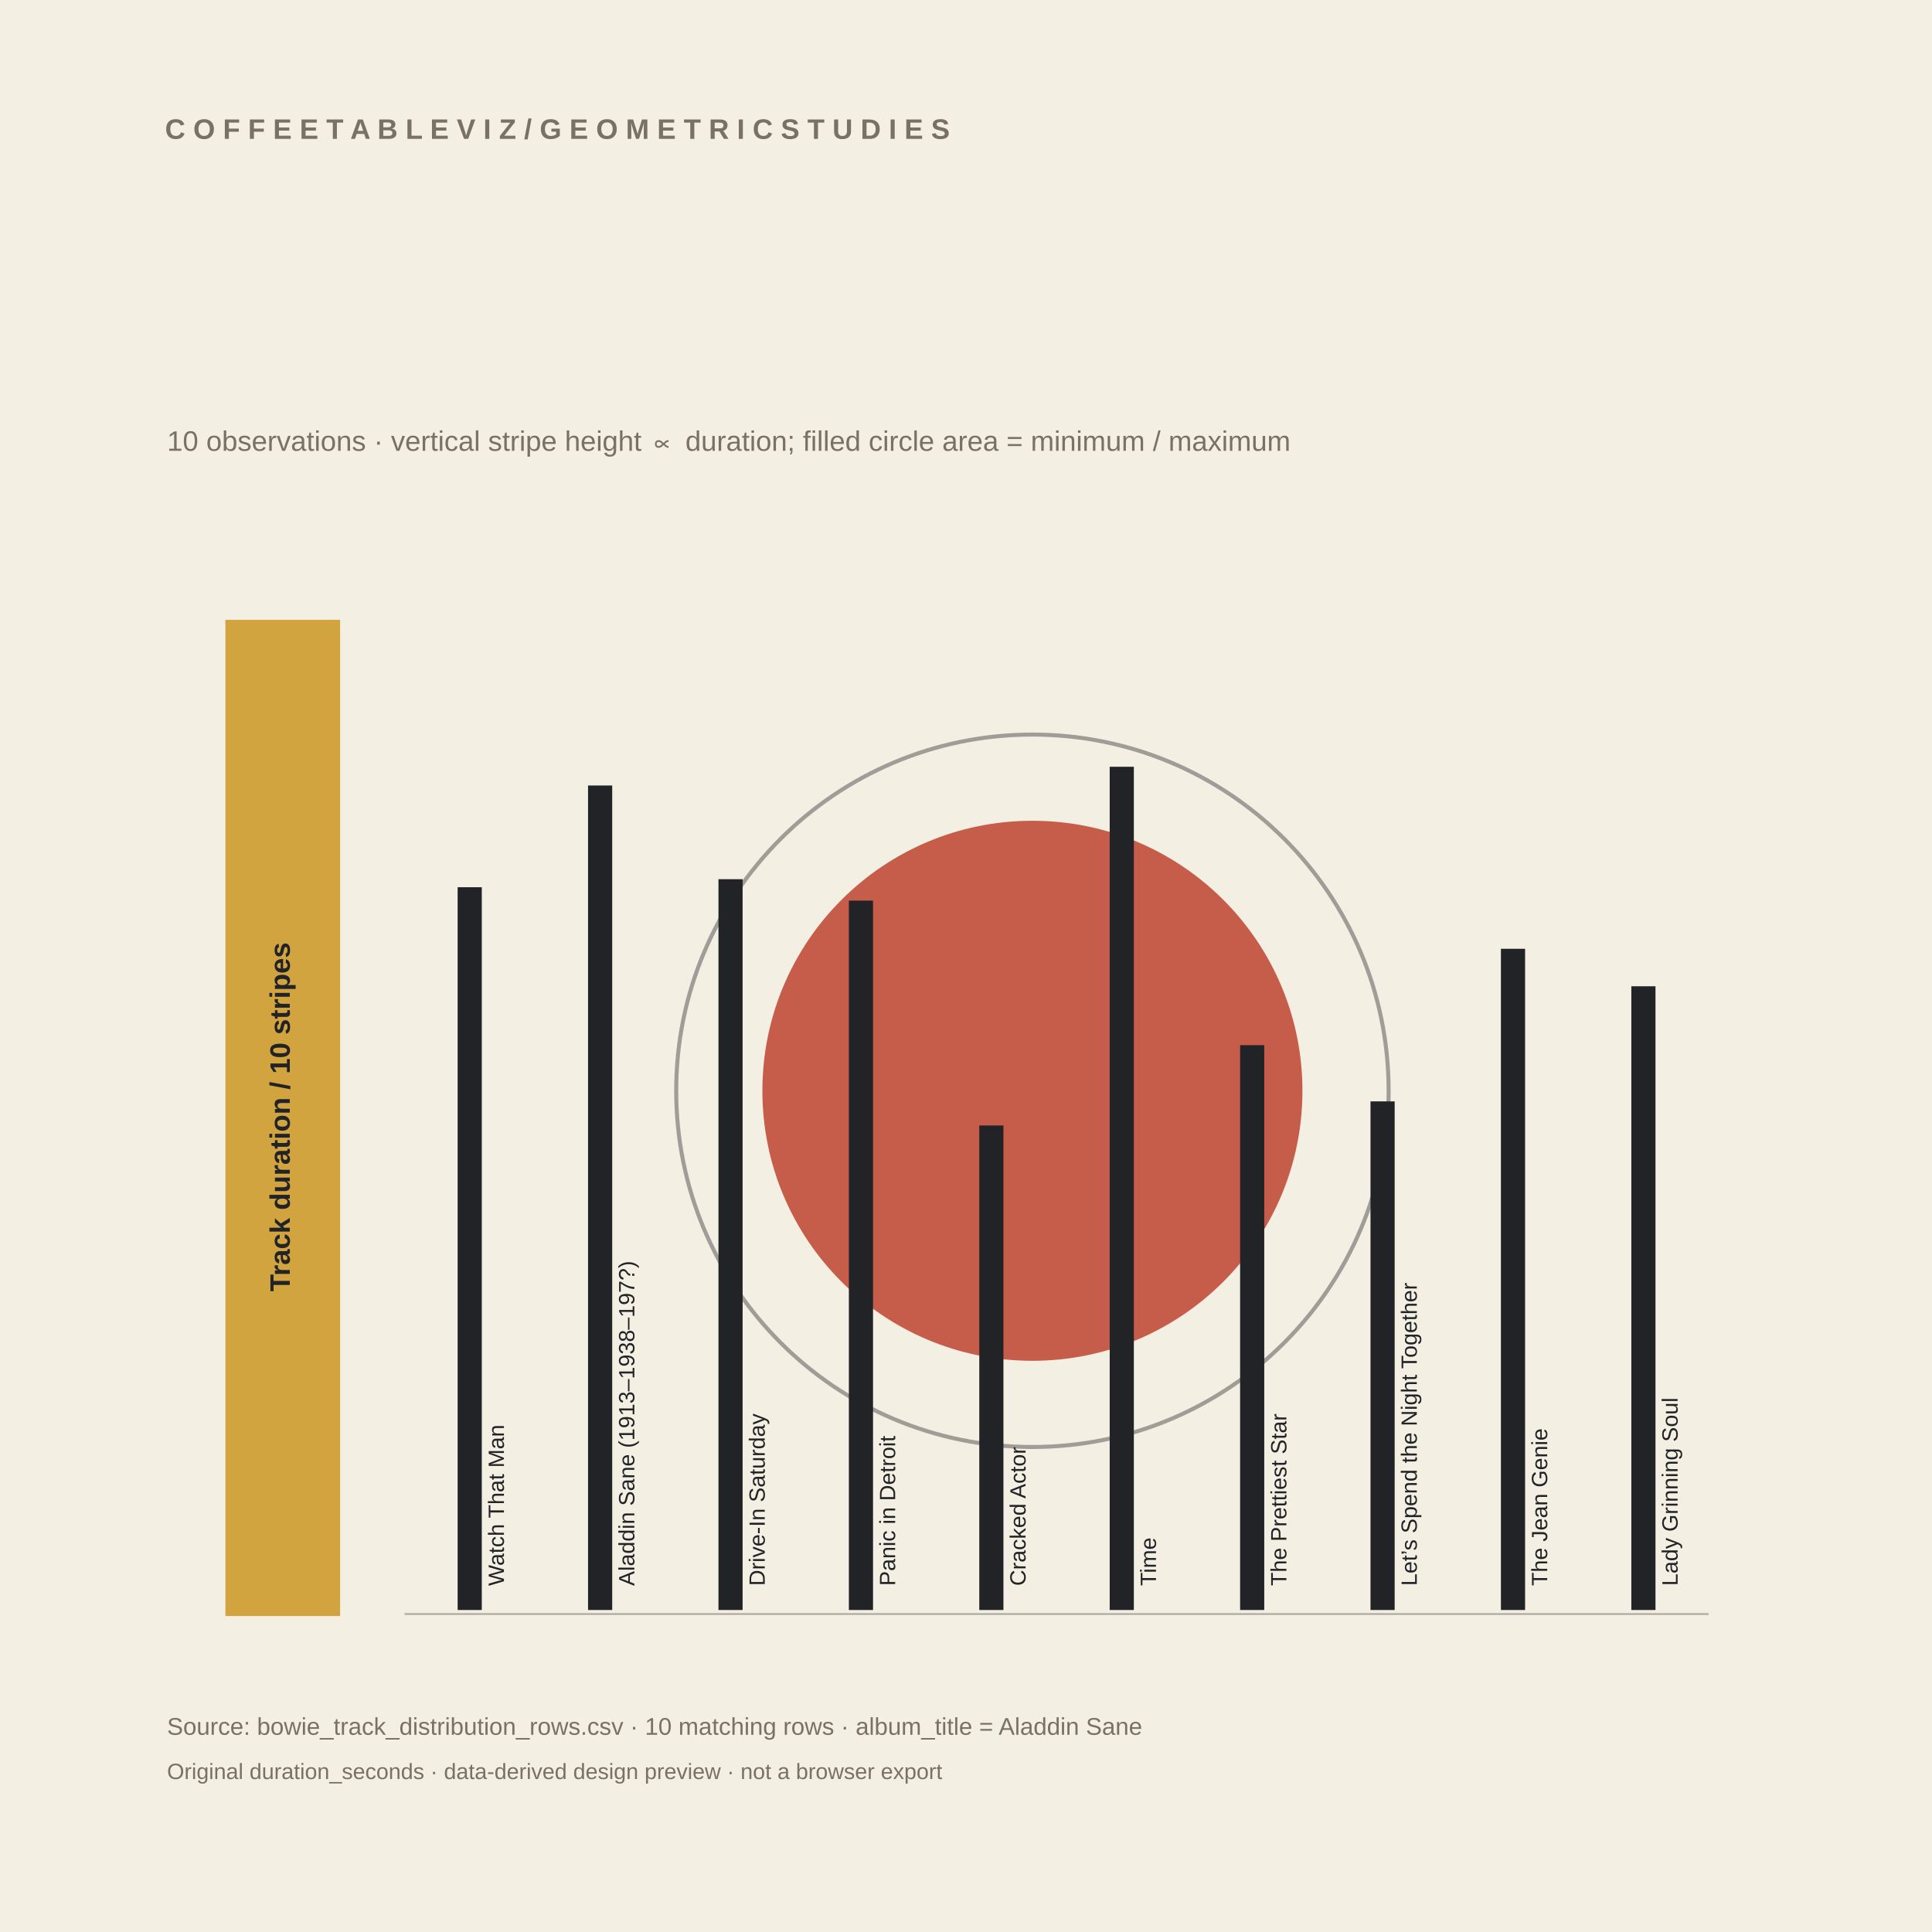
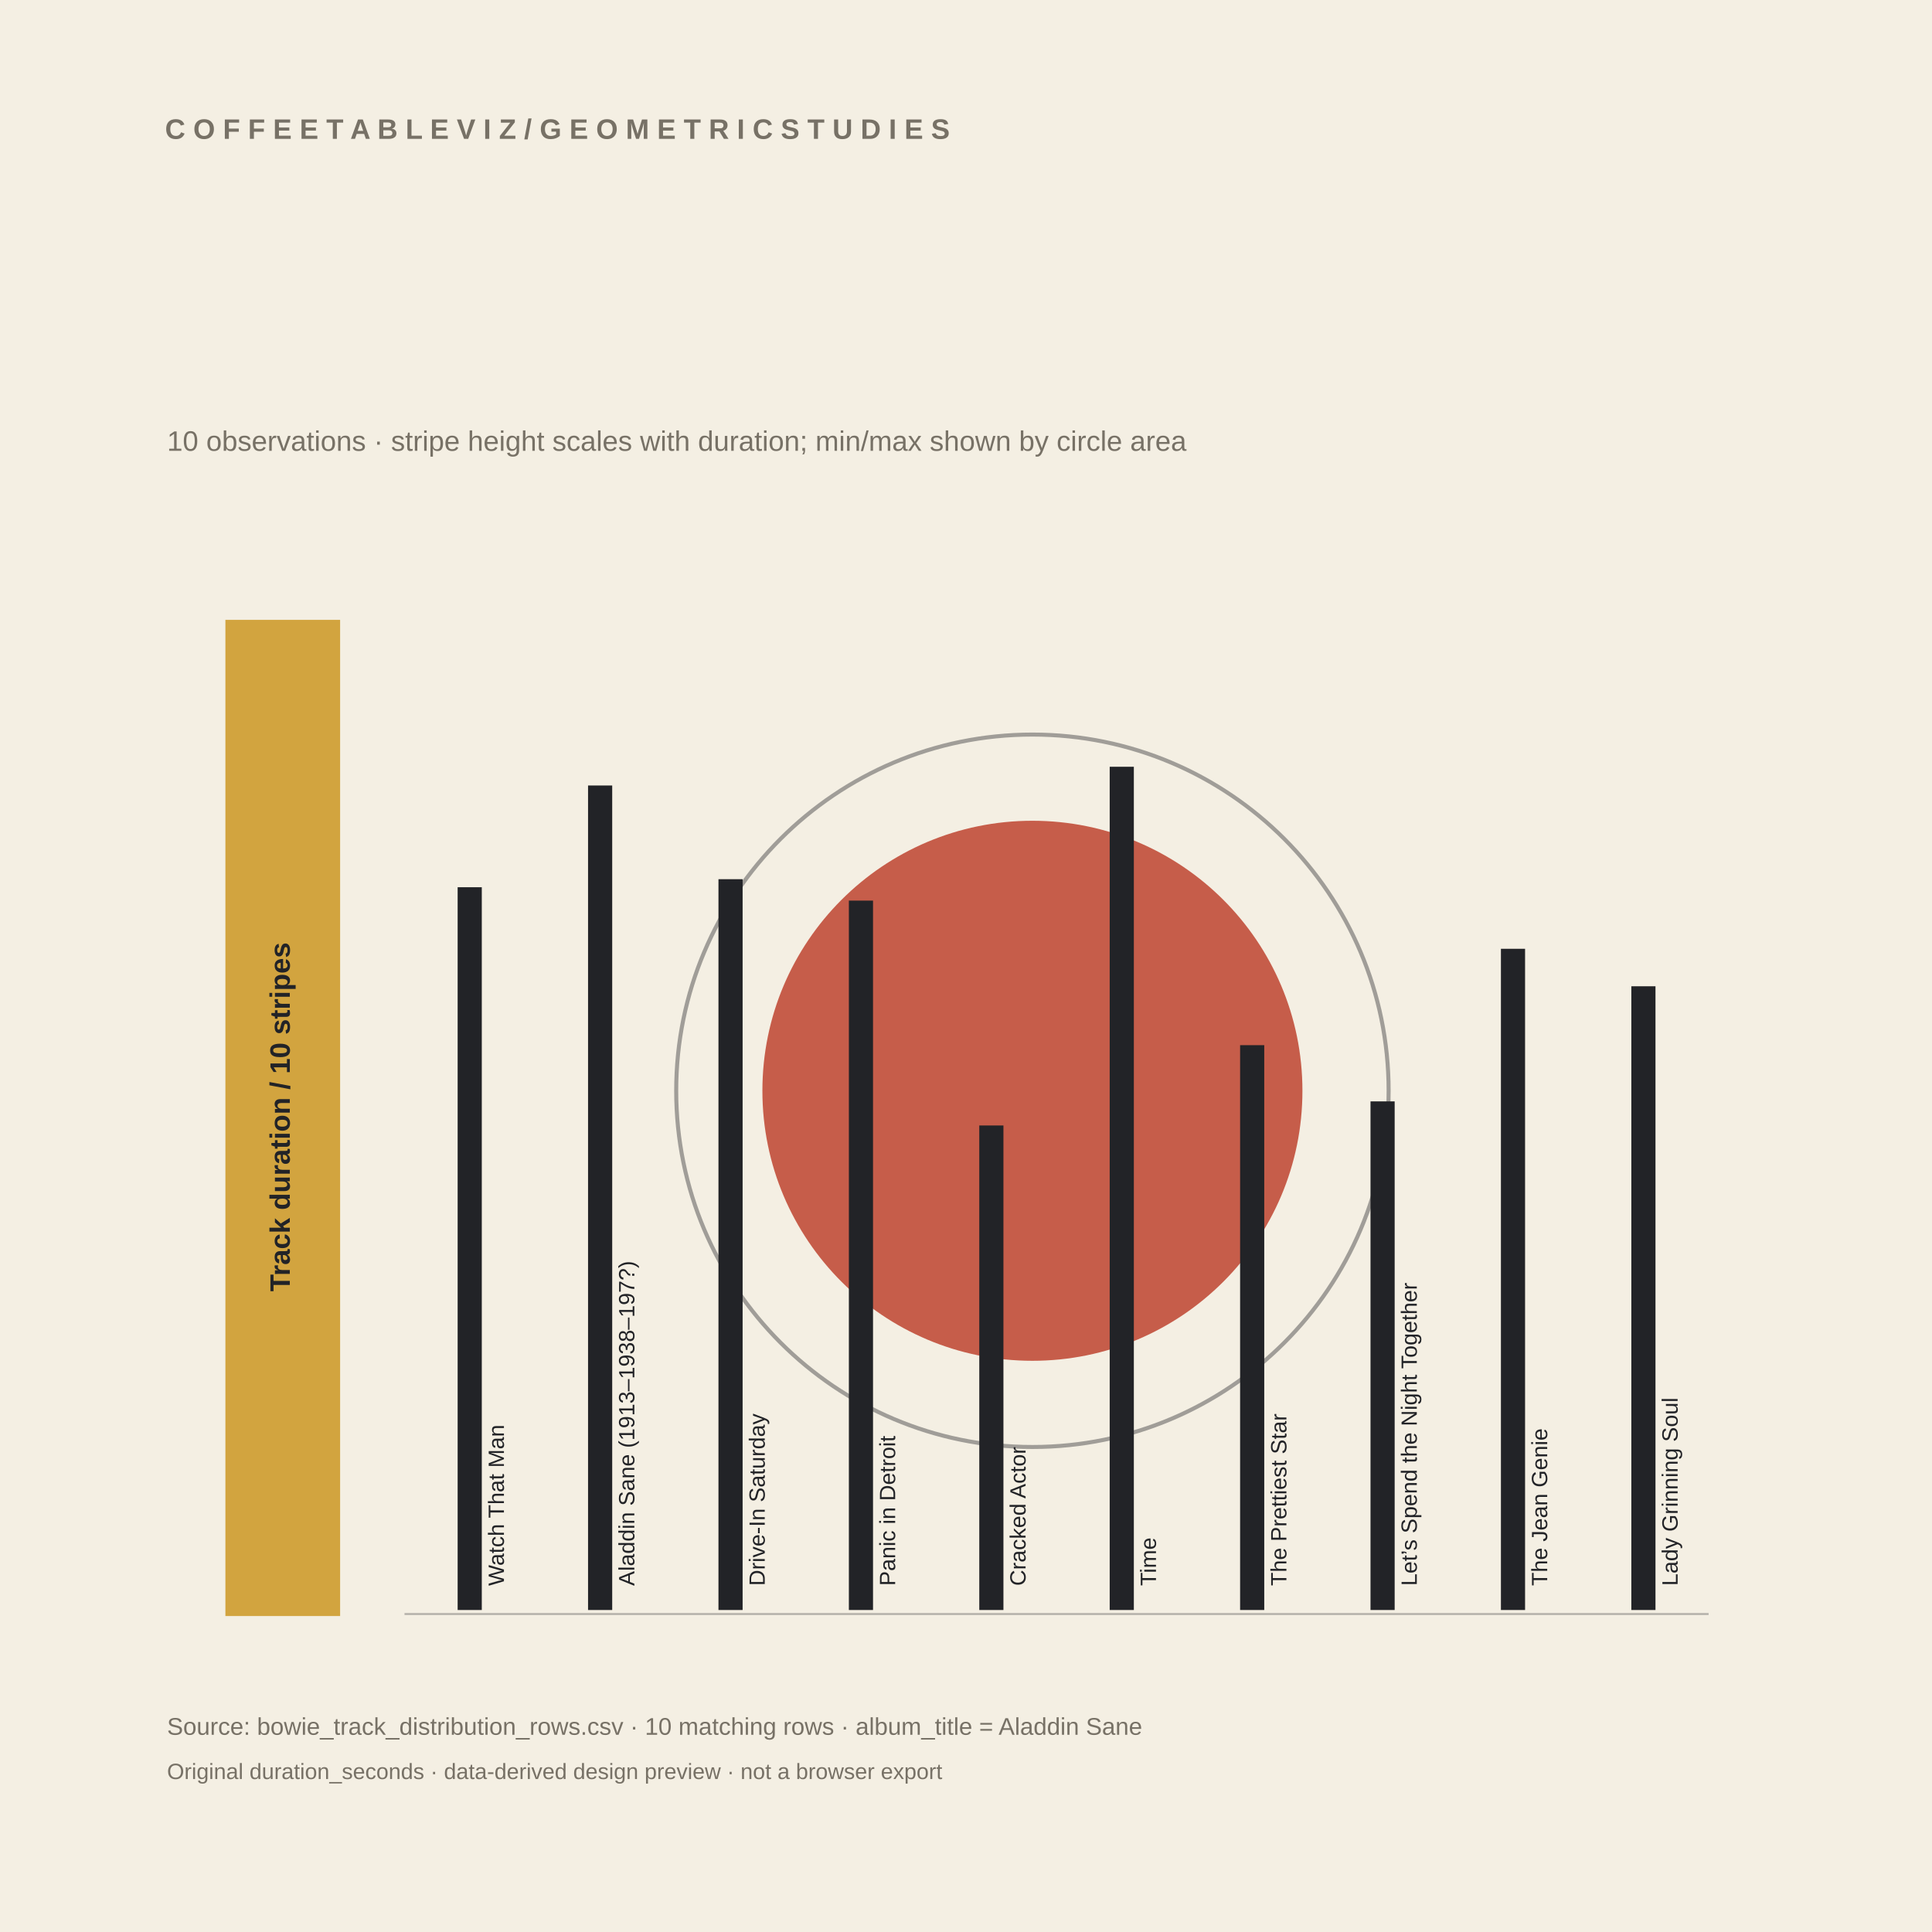
<svg xmlns="http://www.w3.org/2000/svg" width="960" height="960" viewBox="0 0 960 960" role="img" aria-label="Sun Stripe">
  <rect width="960" height="960" fill="#f4efe3" />
  <text x="82.0" y="69.0" font-size="14" font-family="Arial,Helvetica,sans-serif" fill="#777166" font-weight="bold">C O F F E E T A B L E V I Z   /   G E O M E T R I C   S T U D I E S</text>
-   <text x="83.0" y="224.0" font-size="14" font-family="Arial,Helvetica,sans-serif" fill="#777166">10 observations · vertical stripe height ∝ duration; filled circle area = minimum / maximum</text>
+   <text x="83.0" y="224.0" font-size="14" font-family="Arial,Helvetica,sans-serif" fill="#777166">10 observations · stripe height scales with duration; min/max shown by circle area</text>
  <rect x="112" y="308" width="57" height="495" fill="#d2a43f" />
  <text transform="translate(144 555) rotate(-90)" font-family="Arial" font-size="14" font-weight="bold" fill="#222327" text-anchor="middle">Track duration / 10 stripes</text>
  <circle cx="513" cy="542" r="177" fill="none" stroke="#222327" stroke-width="2" opacity=".4" />
  <circle cx="513" cy="542" r="134.171" fill="#bf4632" opacity=".86" />
  <rect x="227.400" y="440.857" width="12" height="359.143" fill="#222327" />
  <text transform="translate(250.400 788) rotate(-90)" font-family="Arial" font-size="11" fill="#222327">Watch That Man</text>
  <rect x="292.200" y="390.311" width="12" height="409.689" fill="#222327" />
  <text transform="translate(315.200 788) rotate(-90)" font-family="Arial" font-size="11" fill="#222327">Aladdin Sane (1913–1938–197?)</text>
  <rect x="357.000" y="436.867" width="12" height="363.133" fill="#222327" />
  <text transform="translate(380.000 788) rotate(-90)" font-family="Arial" font-size="11" fill="#222327">Drive‐In Saturday</text>
  <rect x="421.800" y="447.508" width="12" height="352.492" fill="#222327" />
  <text transform="translate(444.800 788) rotate(-90)" font-family="Arial" font-size="11" fill="#222327">Panic in Detroit</text>
  <rect x="486.600" y="559.241" width="12" height="240.759" fill="#222327" />
  <text transform="translate(509.600 788) rotate(-90)" font-family="Arial" font-size="11" fill="#222327">Cracked Actor</text>
  <rect x="551.400" y="381.000" width="12" height="419.000" fill="#222327" />
  <text transform="translate(574.400 788) rotate(-90)" font-family="Arial" font-size="11" fill="#222327">Time</text>
  <rect x="616.200" y="519.337" width="12" height="280.663" fill="#222327" />
  <text transform="translate(639.200 788) rotate(-90)" font-family="Arial" font-size="11" fill="#222327">The Prettiest Star</text>
  <rect x="681.000" y="547.270" width="12" height="252.730" fill="#222327" />
  <text transform="translate(704.000 788) rotate(-90)" font-family="Arial" font-size="11" fill="#222327">Let’s Spend the Night Together</text>
  <rect x="745.800" y="471.451" width="12" height="328.549" fill="#222327" />
  <text transform="translate(768.800 788) rotate(-90)" font-family="Arial" font-size="11" fill="#222327">The Jean Genie</text>
  <rect x="810.600" y="490.073" width="12" height="309.927" fill="#222327" />
  <text transform="translate(833.600 788) rotate(-90)" font-family="Arial" font-size="11" fill="#222327">Lady Grinning Soul</text>
  <path d="M201 802H849" fill="none" stroke="#222327" stroke-width="1" opacity=".3" />
  <text x="83.0" y="862.0" font-size="12" font-family="Arial,Helvetica,sans-serif" fill="#777166">Source: bowie_track_distribution_rows.csv · 10 matching rows · album_title = Aladdin Sane</text>
  <text x="83.0" y="884.0" font-size="11" font-family="Arial,Helvetica,sans-serif" fill="#777166">Original duration_seconds · data-derived design preview · not a browser export</text>
</svg>
